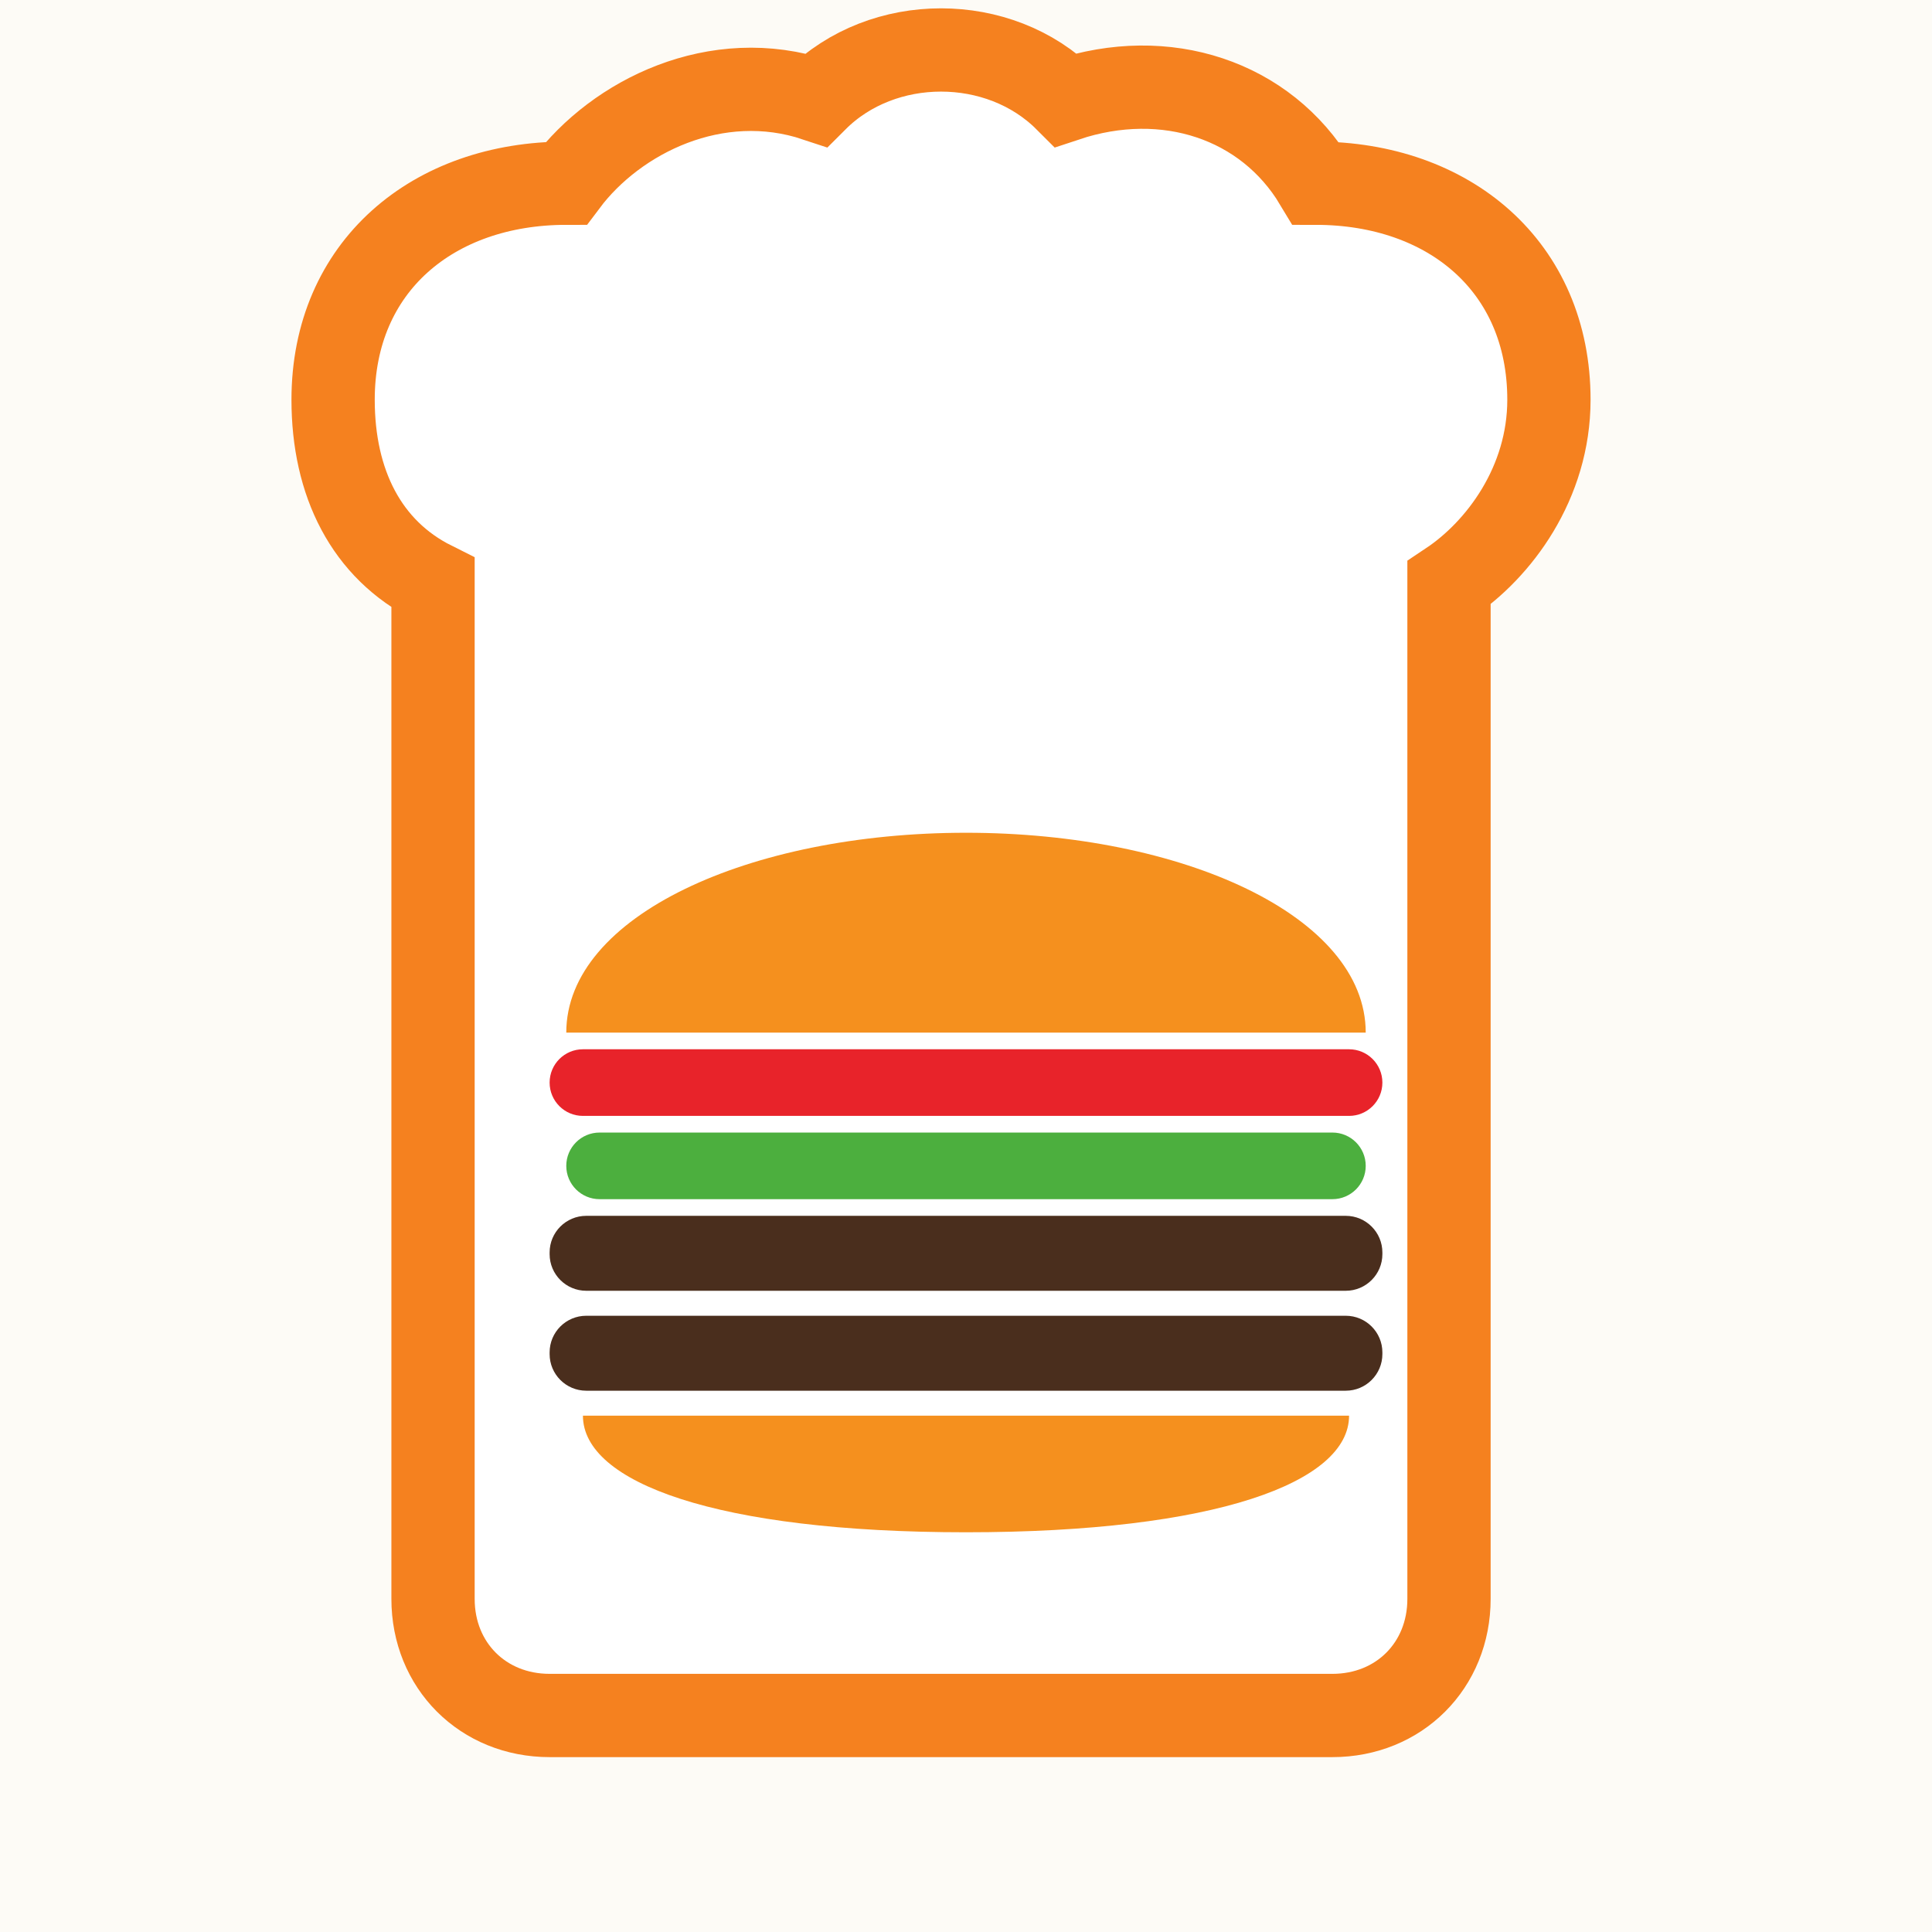
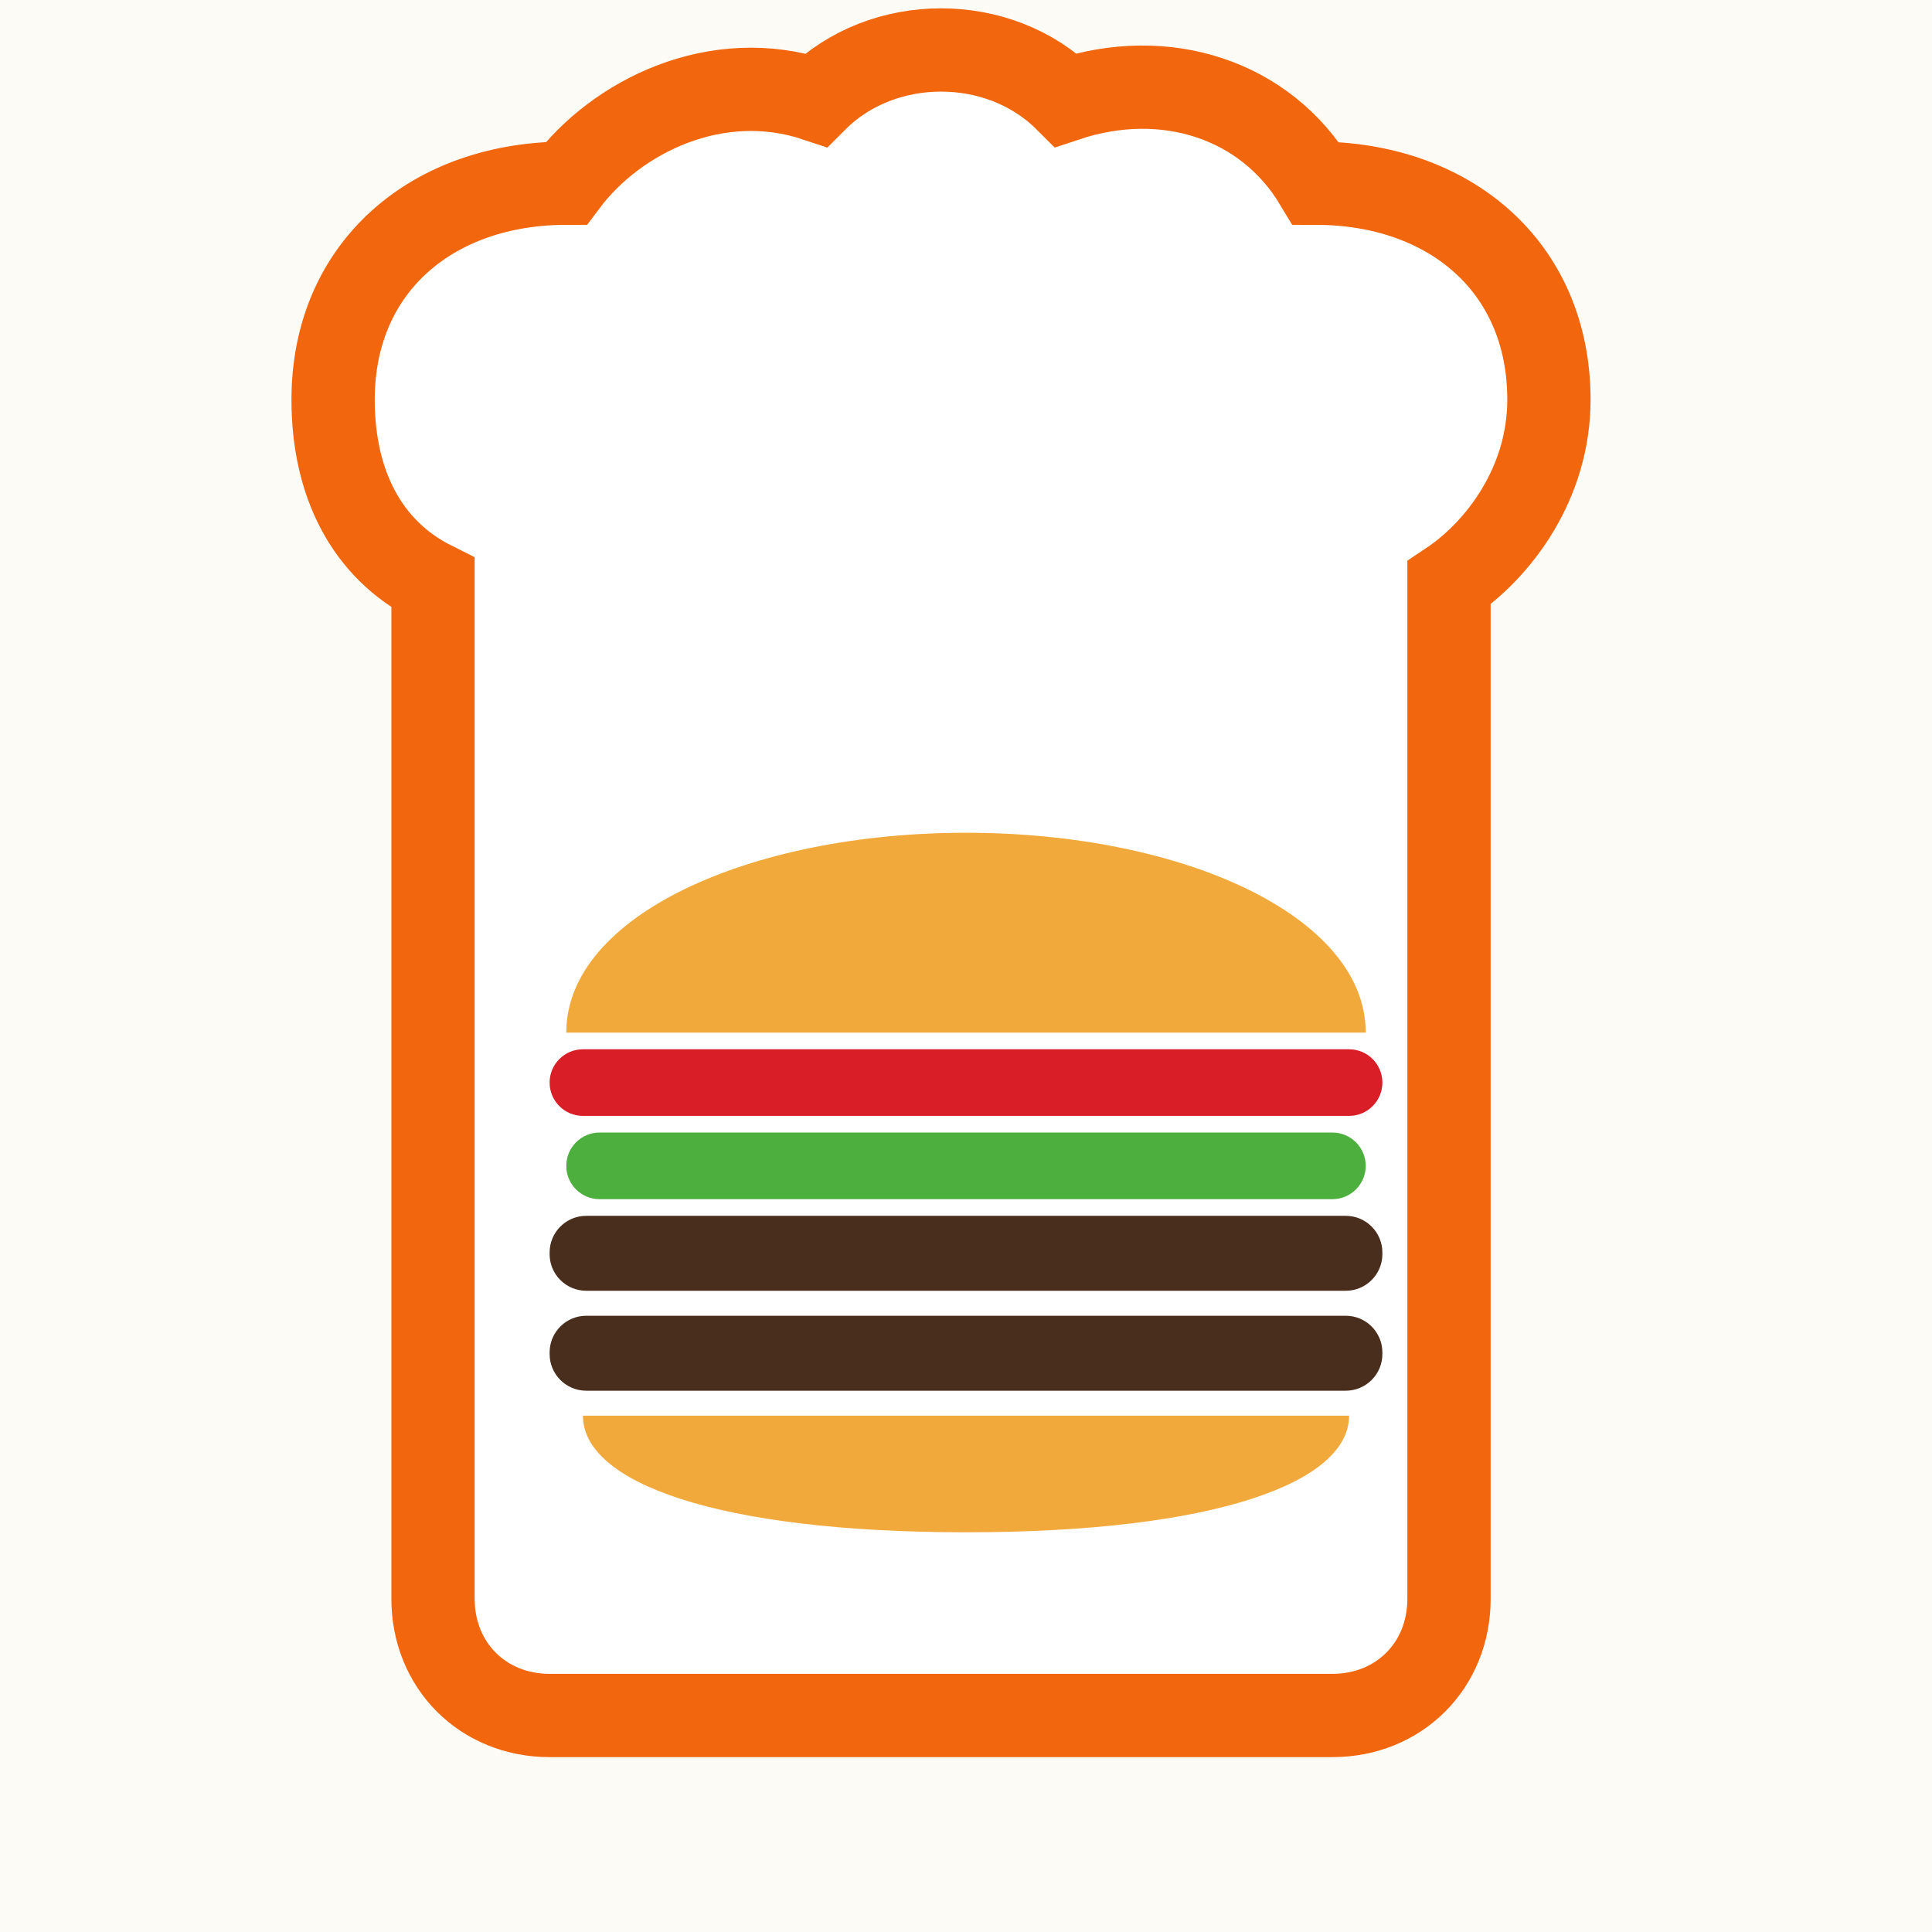
<svg xmlns="http://www.w3.org/2000/svg" viewBox="0 0 100 116" width="512" height="512">
  <rect x="-20" y="-10" width="140" height="140" fill="#FDFBF6" />
-   <path d="M12 24c0-8 6-13 14-13 3-4 9-7 15-5 4-4 11-4 15 0 6-2 12 0 15 5 8 0 14 5 14 13 0 5-3 9-6 11v61c0 4-3 7-7 7H25c-4 0-7-3-7-7V35c-4-2-6-6-6-11z" fill="#FFFFFF" stroke="#F5811F" stroke-width="5" />
-   <path d="M26 62c0-7 11-12 24-12s24 5 24 12z" fill="#F5901E" />
-   <rect x="25" y="63" width="50" height="4" rx="2" fill="#E8232A" />
+   <path d="M12 24c0-8 6-13 14-13 3-4 9-7 15-5 4-4 11-4 15 0 6-2 12 0 15 5 8 0 14 5 14 13 0 5-3 9-6 11v61c0 4-3 7-7 7H25c-4 0-7-3-7-7V35c-4-2-6-6-6-11z" fill="#FFFFFF" stroke="#F2660D" stroke-width="5" />
+   <path d="M26 62c0-7 11-12 24-12s24 5 24 12z" fill="#F2A93B" />
+   <rect x="25" y="63" width="50" height="4" rx="2" fill="#DA1E28" />
  <rect x="26" y="68" width="48" height="4" rx="2" fill="#4CAF3E" />
  <rect x="25" y="73" width="50" height="4.5" rx="2.2" fill="#4A2E1D" />
  <rect x="25" y="79" width="50" height="4.5" rx="2.2" fill="#4A2E1D" />
-   <path d="M27 85h46c0 4-8 7-23 7s-23-3-23-7z" fill="#F5901E" />
+   <path d="M27 85h46c0 4-8 7-23 7s-23-3-23-7z" fill="#F2A93B" />
</svg>
